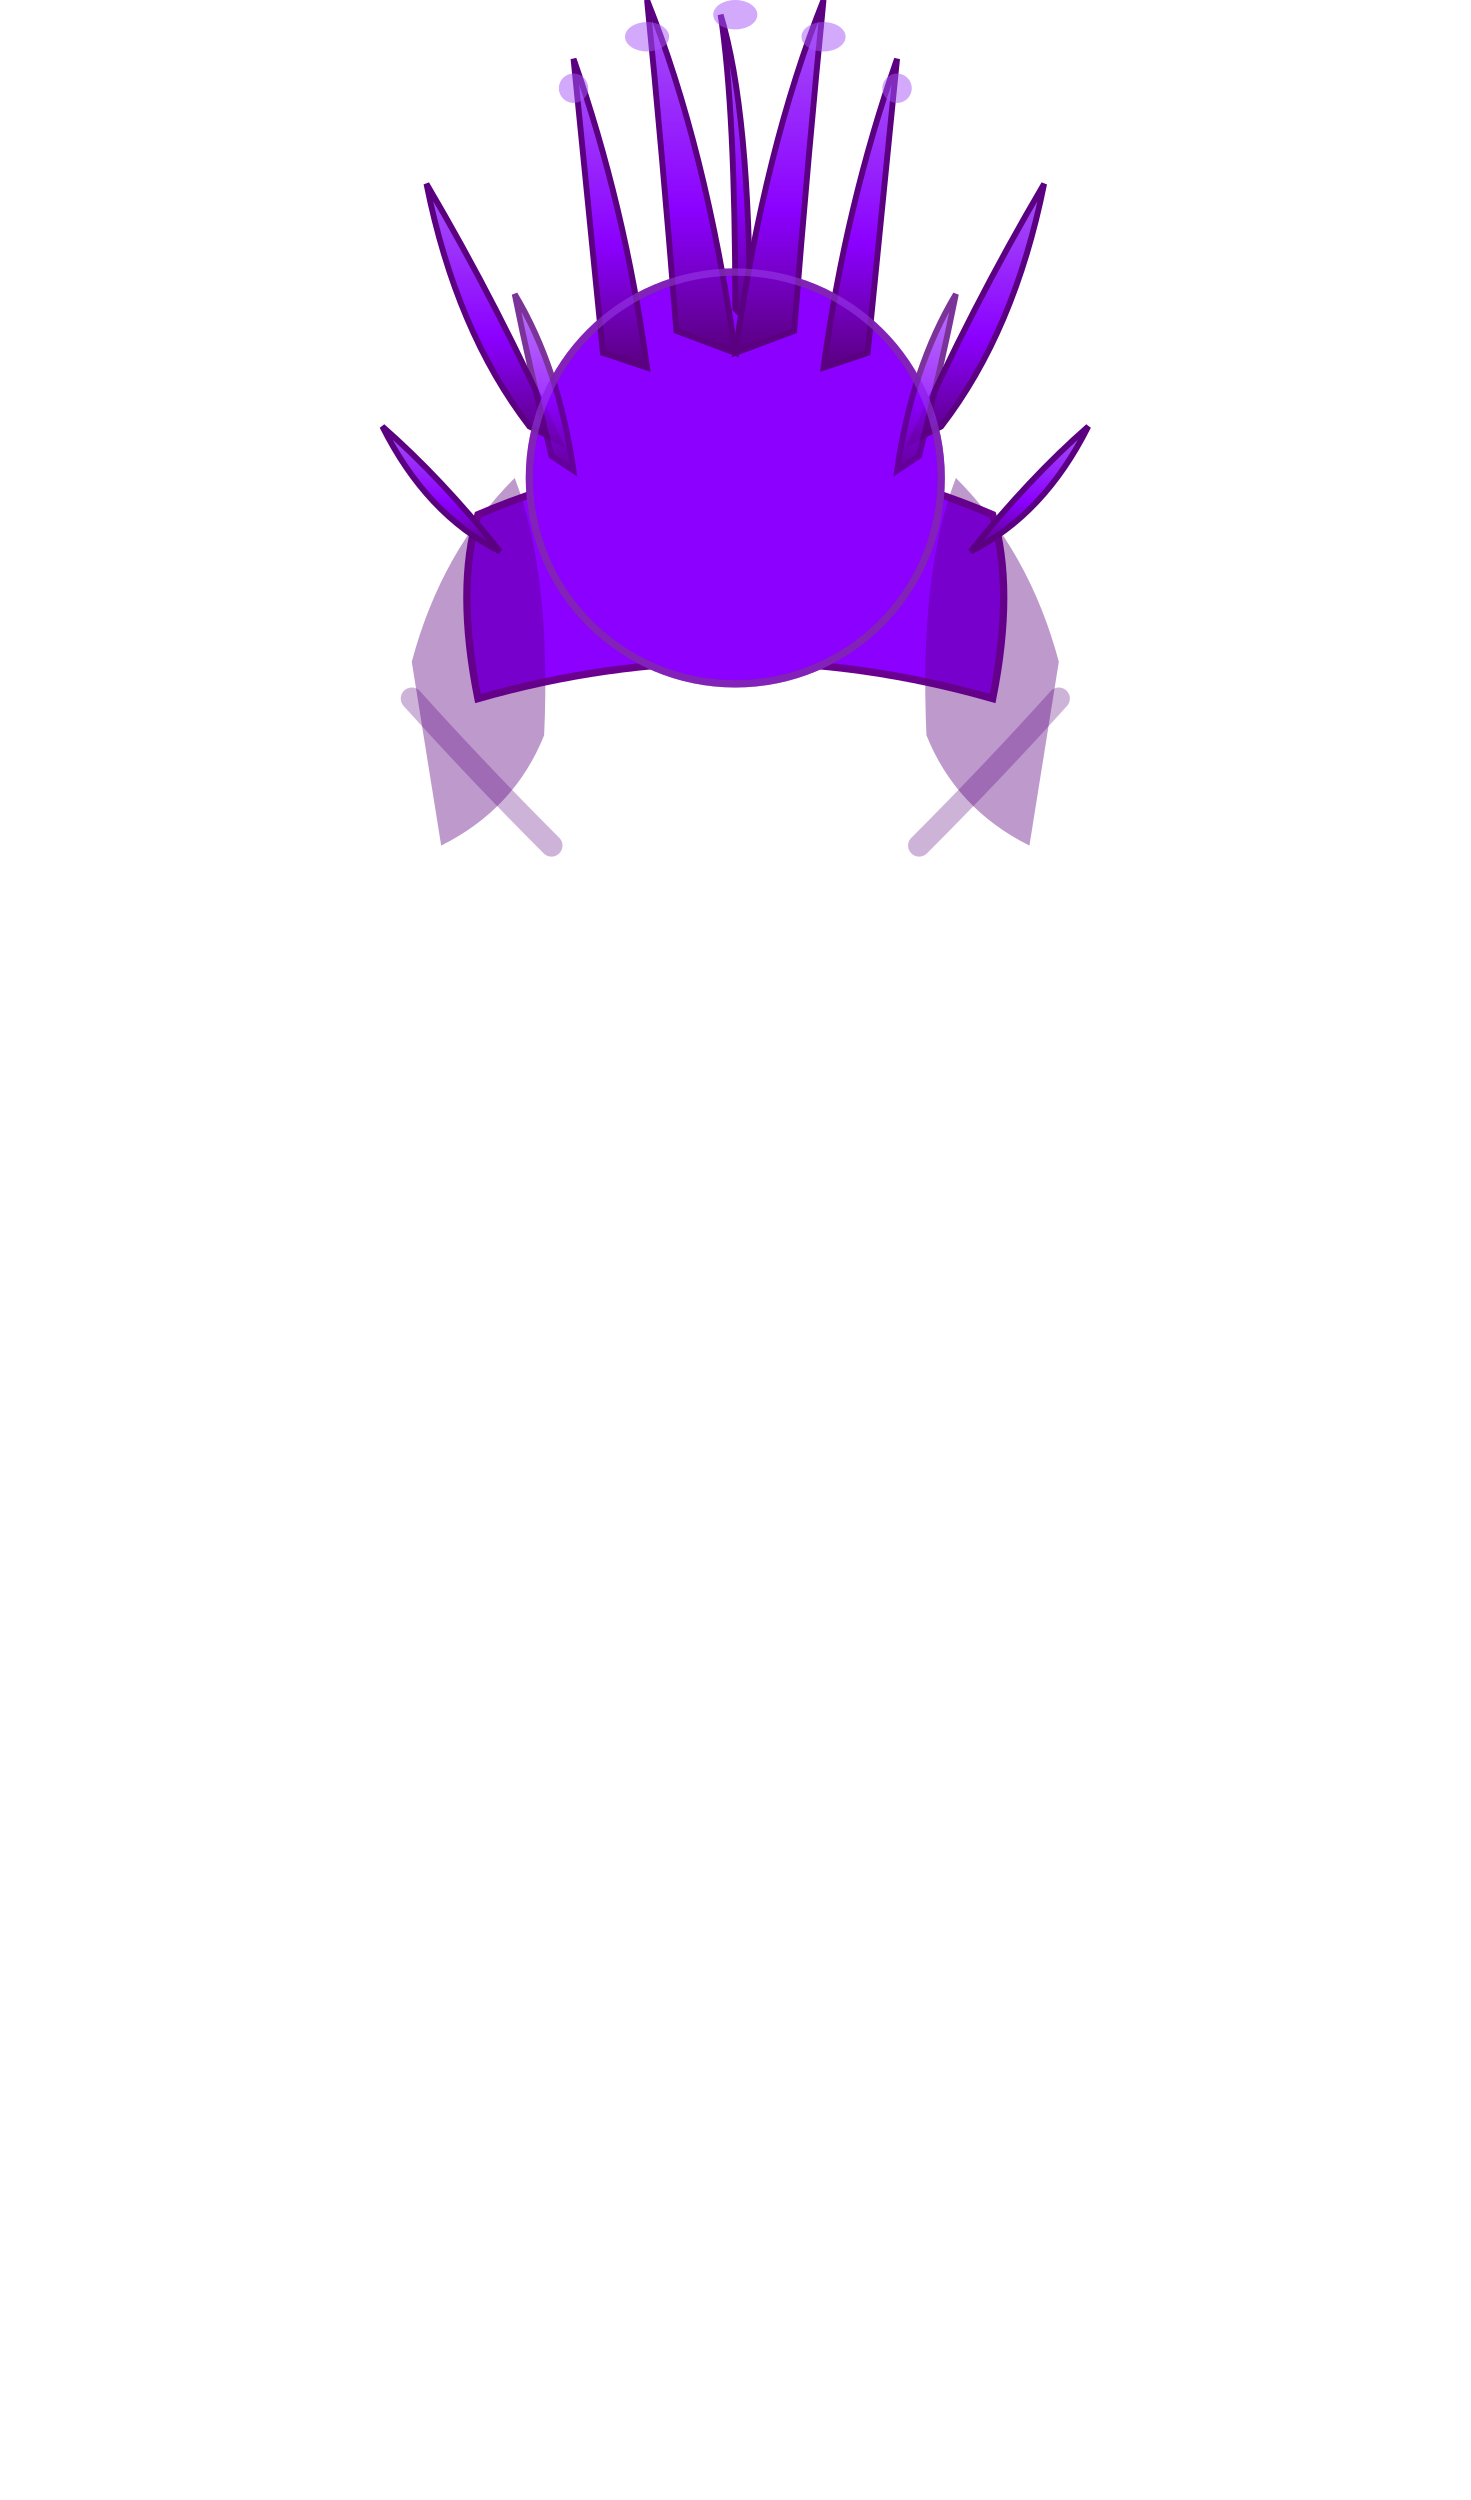
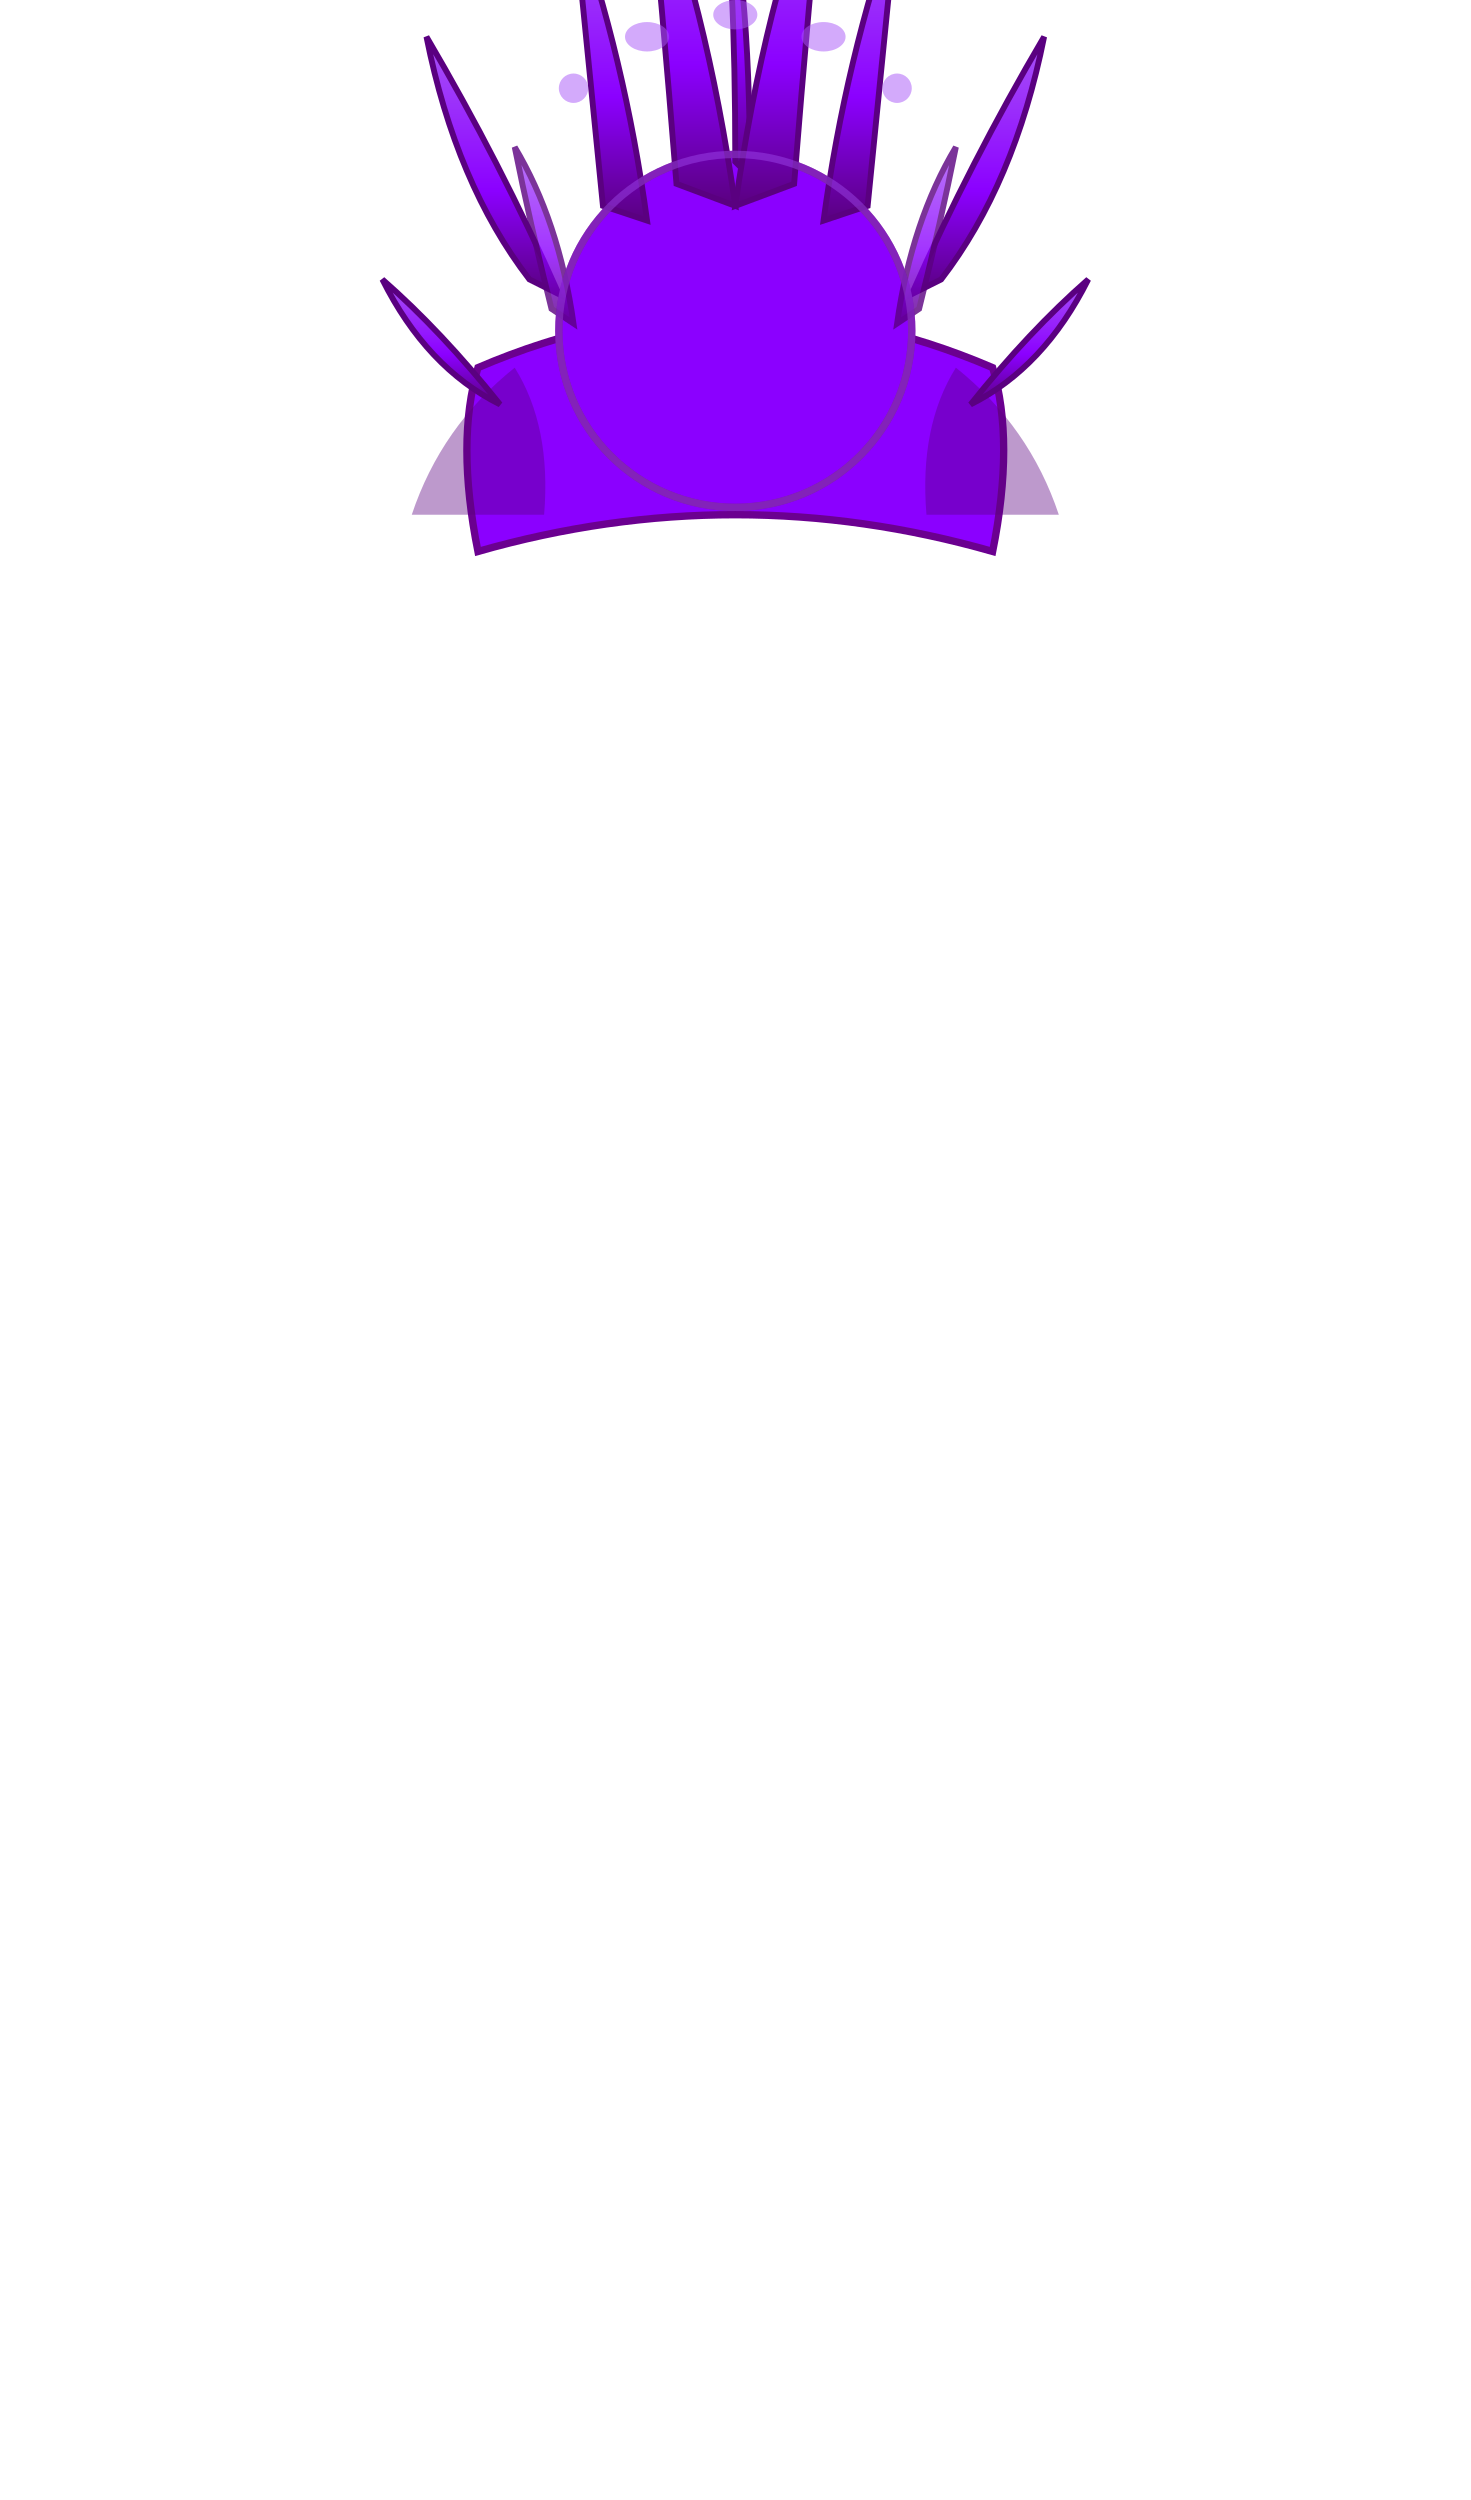
<svg xmlns="http://www.w3.org/2000/svg" viewBox="0 0 200 340">
  <defs>
    <linearGradient id="hps-main" x1="0" y1="0" x2="1" y2="0">
      <stop offset="0%" stop-color="#6B0090" />
      <stop offset="30%" stop-color="#8B00FF" />
      <stop offset="70%" stop-color="#8B00FF" />
      <stop offset="100%" stop-color="#6B0090" />
    </linearGradient>
    <linearGradient id="hps-spike" x1="0" y1="0" x2="0" y2="1">
      <stop offset="0%" stop-color="#A855F7" />
      <stop offset="60%" stop-color="#8B00FF" />
      <stop offset="100%" stop-color="#5A0080" />
    </linearGradient>
    <linearGradient id="hps-highlight" x1="0" y1="0" x2="0" y2="1">
      <stop offset="0%" stop-color="#D78FFF" />
      <stop offset="100%" stop-color="#8B00FF" />
    </linearGradient>
  </defs>
  <style>
    .hps-base{fill:#8B00FF;stroke:#6B0090;stroke-width:1}
    .hps-spike{fill:url(#hps-spike);stroke:#5A0080;stroke-width:0.8}
    .hps-hi{fill:#A855F7;opacity:0.5}
    .hps-shade{fill:#5A0080;opacity:0.4}
  </style>
  <g id="back-layer">
-     <path d="M65 70 Q100 55 135 70 Q138 80 135 95 Q100 85 65 95 Q62 80 65 70 Z" class="hps-base" />
+     <path d="M65 50 Q100 35 135 50 Q138 60 135 75 Q100 65 65 75 Q62 60 65 50 Z" class="hps-base" />
  </g>
  <g id="clothing">
-     <path d="M56 90 Q60 75 70 65 Q75 78 74 100 Q70 110 60 115 Z" class="hps-shade" />
-     <path d="M144 90 Q140 75 130 65 Q125 78 126 100 Q130 110 140 115 Z" class="hps-shade" />
-     <circle cx="100" cy="65" r="28" class="hps-base" />
-     <path d="M68 75 Q58 70 52 58 Q60 65 68 75 Z" class="hps-spike" />
-     <path d="M72 58 Q62 45 58 25 Q68 42 76 60 Z" class="hps-spike" />
-     <path d="M82 48 Q80 28 78 8 Q85 28 88 50 Z" class="hps-spike" />
-     <path d="M92 45 Q90 20 88 0 Q96 20 100 48 Z" class="hps-spike" />
-     <path d="M100 42 Q100 15 98 2 Q102 15 102 44 Z" class="hps-spike" />
-     <path d="M108 45 Q110 20 112 0 Q104 20 100 48 Z" class="hps-spike" />
-     <path d="M118 48 Q120 28 122 8 Q115 28 112 50 Z" class="hps-spike" />
-     <path d="M128 58 Q138 45 142 25 Q132 42 124 60 Z" class="hps-spike" />
-     <path d="M132 75 Q142 70 148 58 Q140 65 132 75 Z" class="hps-spike" />
-     <path d="M75 62 Q72 50 70 40 Q76 50 78 64 Z" class="hps-spike" opacity="0.8" />
-     <path d="M125 62 Q128 50 130 40 Q124 50 122 64 Z" class="hps-spike" opacity="0.8" />
+     <path d="M56 70 Q60 58 70 50 Q75 58 74 70 Z" class="hps-shade" />
+     <path d="M144 70 Q140 58 130 50 Q125 58 126 70 Z" class="hps-shade" />
+     <circle cx="100" cy="45" r="24" class="hps-base" />
+     <path d="M68 55 Q58 50 52 38 Q60 45 68 55 Z" class="hps-spike" />
+     <path d="M72 38 Q62 25 58 5 Q68 22 76 40 Z" class="hps-spike" />
+     <path d="M82 28 Q80 8 78 -12 Q85 8 88 30 Z" class="hps-spike" />
+     <path d="M92 25 Q90 0 88 -20 Q96 0 100 28 Z" class="hps-spike" />
+     <path d="M100 22 Q100 -5 98 -18 Q102 -5 102 24 Z" class="hps-spike" />
+     <path d="M108 25 Q110 0 112 -20 Q104 0 100 28 Z" class="hps-spike" />
+     <path d="M118 28 Q120 8 122 -12 Q115 8 112 30 Z" class="hps-spike" />
+     <path d="M128 38 Q138 25 142 5 Q132 22 124 40 Z" class="hps-spike" />
+     <path d="M132 55 Q142 50 148 38 Q140 45 132 55 Z" class="hps-spike" />
+     <path d="M75 42 Q72 30 70 20 Q76 30 78 44 Z" class="hps-spike" opacity="0.8" />
+     <path d="M125 42 Q128 30 130 20 Q124 30 122 44 Z" class="hps-spike" opacity="0.8" />
    <ellipse cx="88" cy="5" rx="3" ry="2" class="hps-hi" />
    <ellipse cx="100" cy="2" rx="3" ry="2" class="hps-hi" />
    <ellipse cx="112" cy="5" rx="3" ry="2" class="hps-hi" />
    <ellipse cx="78" cy="12" rx="2" ry="2" class="hps-hi" />
    <ellipse cx="122" cy="12" rx="2" ry="2" class="hps-hi" />
-     <path d="M56 95 Q65 105 75 115" stroke="#5A0080" stroke-width="3" fill="none" opacity="0.3" stroke-linecap="round" />
-     <path d="M144 95 Q135 105 125 115" stroke="#5A0080" stroke-width="3" fill="none" opacity="0.3" stroke-linecap="round" />
-     <circle cx="100" cy="65" r="28" fill="none" stroke="#A855F7" stroke-width="1" opacity="0.4" />
+     <circle cx="100" cy="45" r="24" fill="none" stroke="#A855F7" stroke-width="1" opacity="0.4" />
  </g>
</svg>
